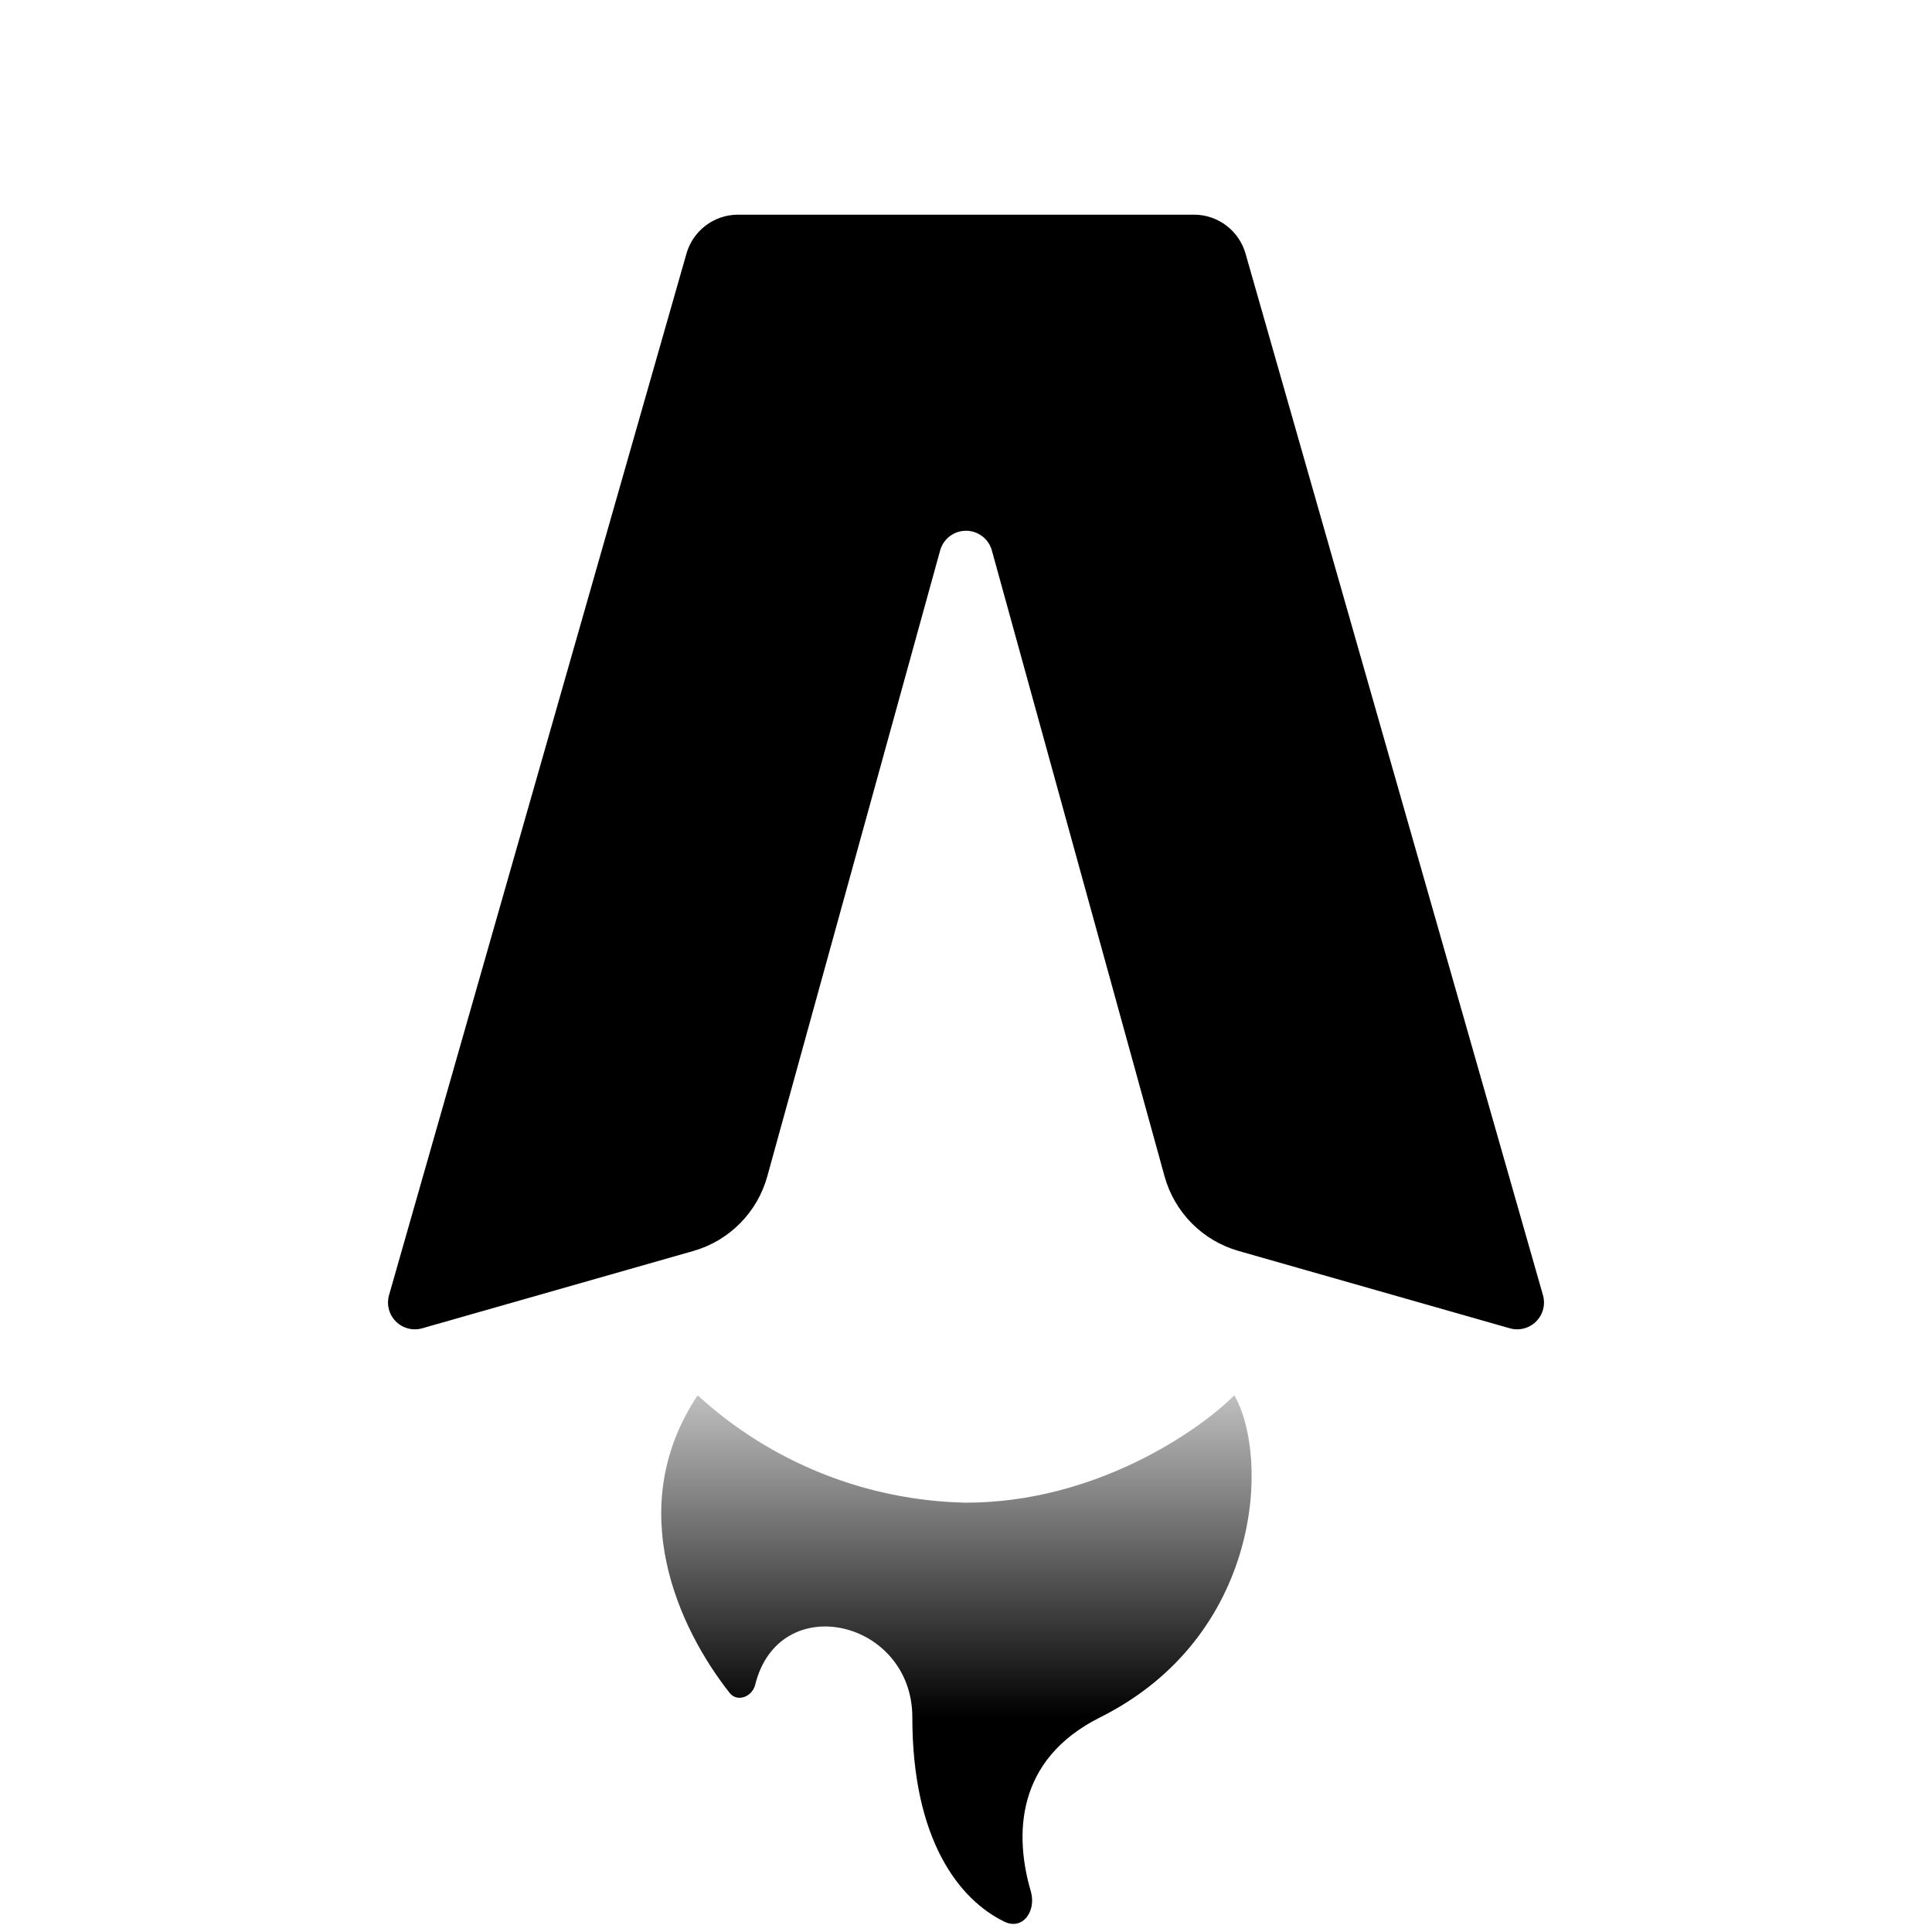
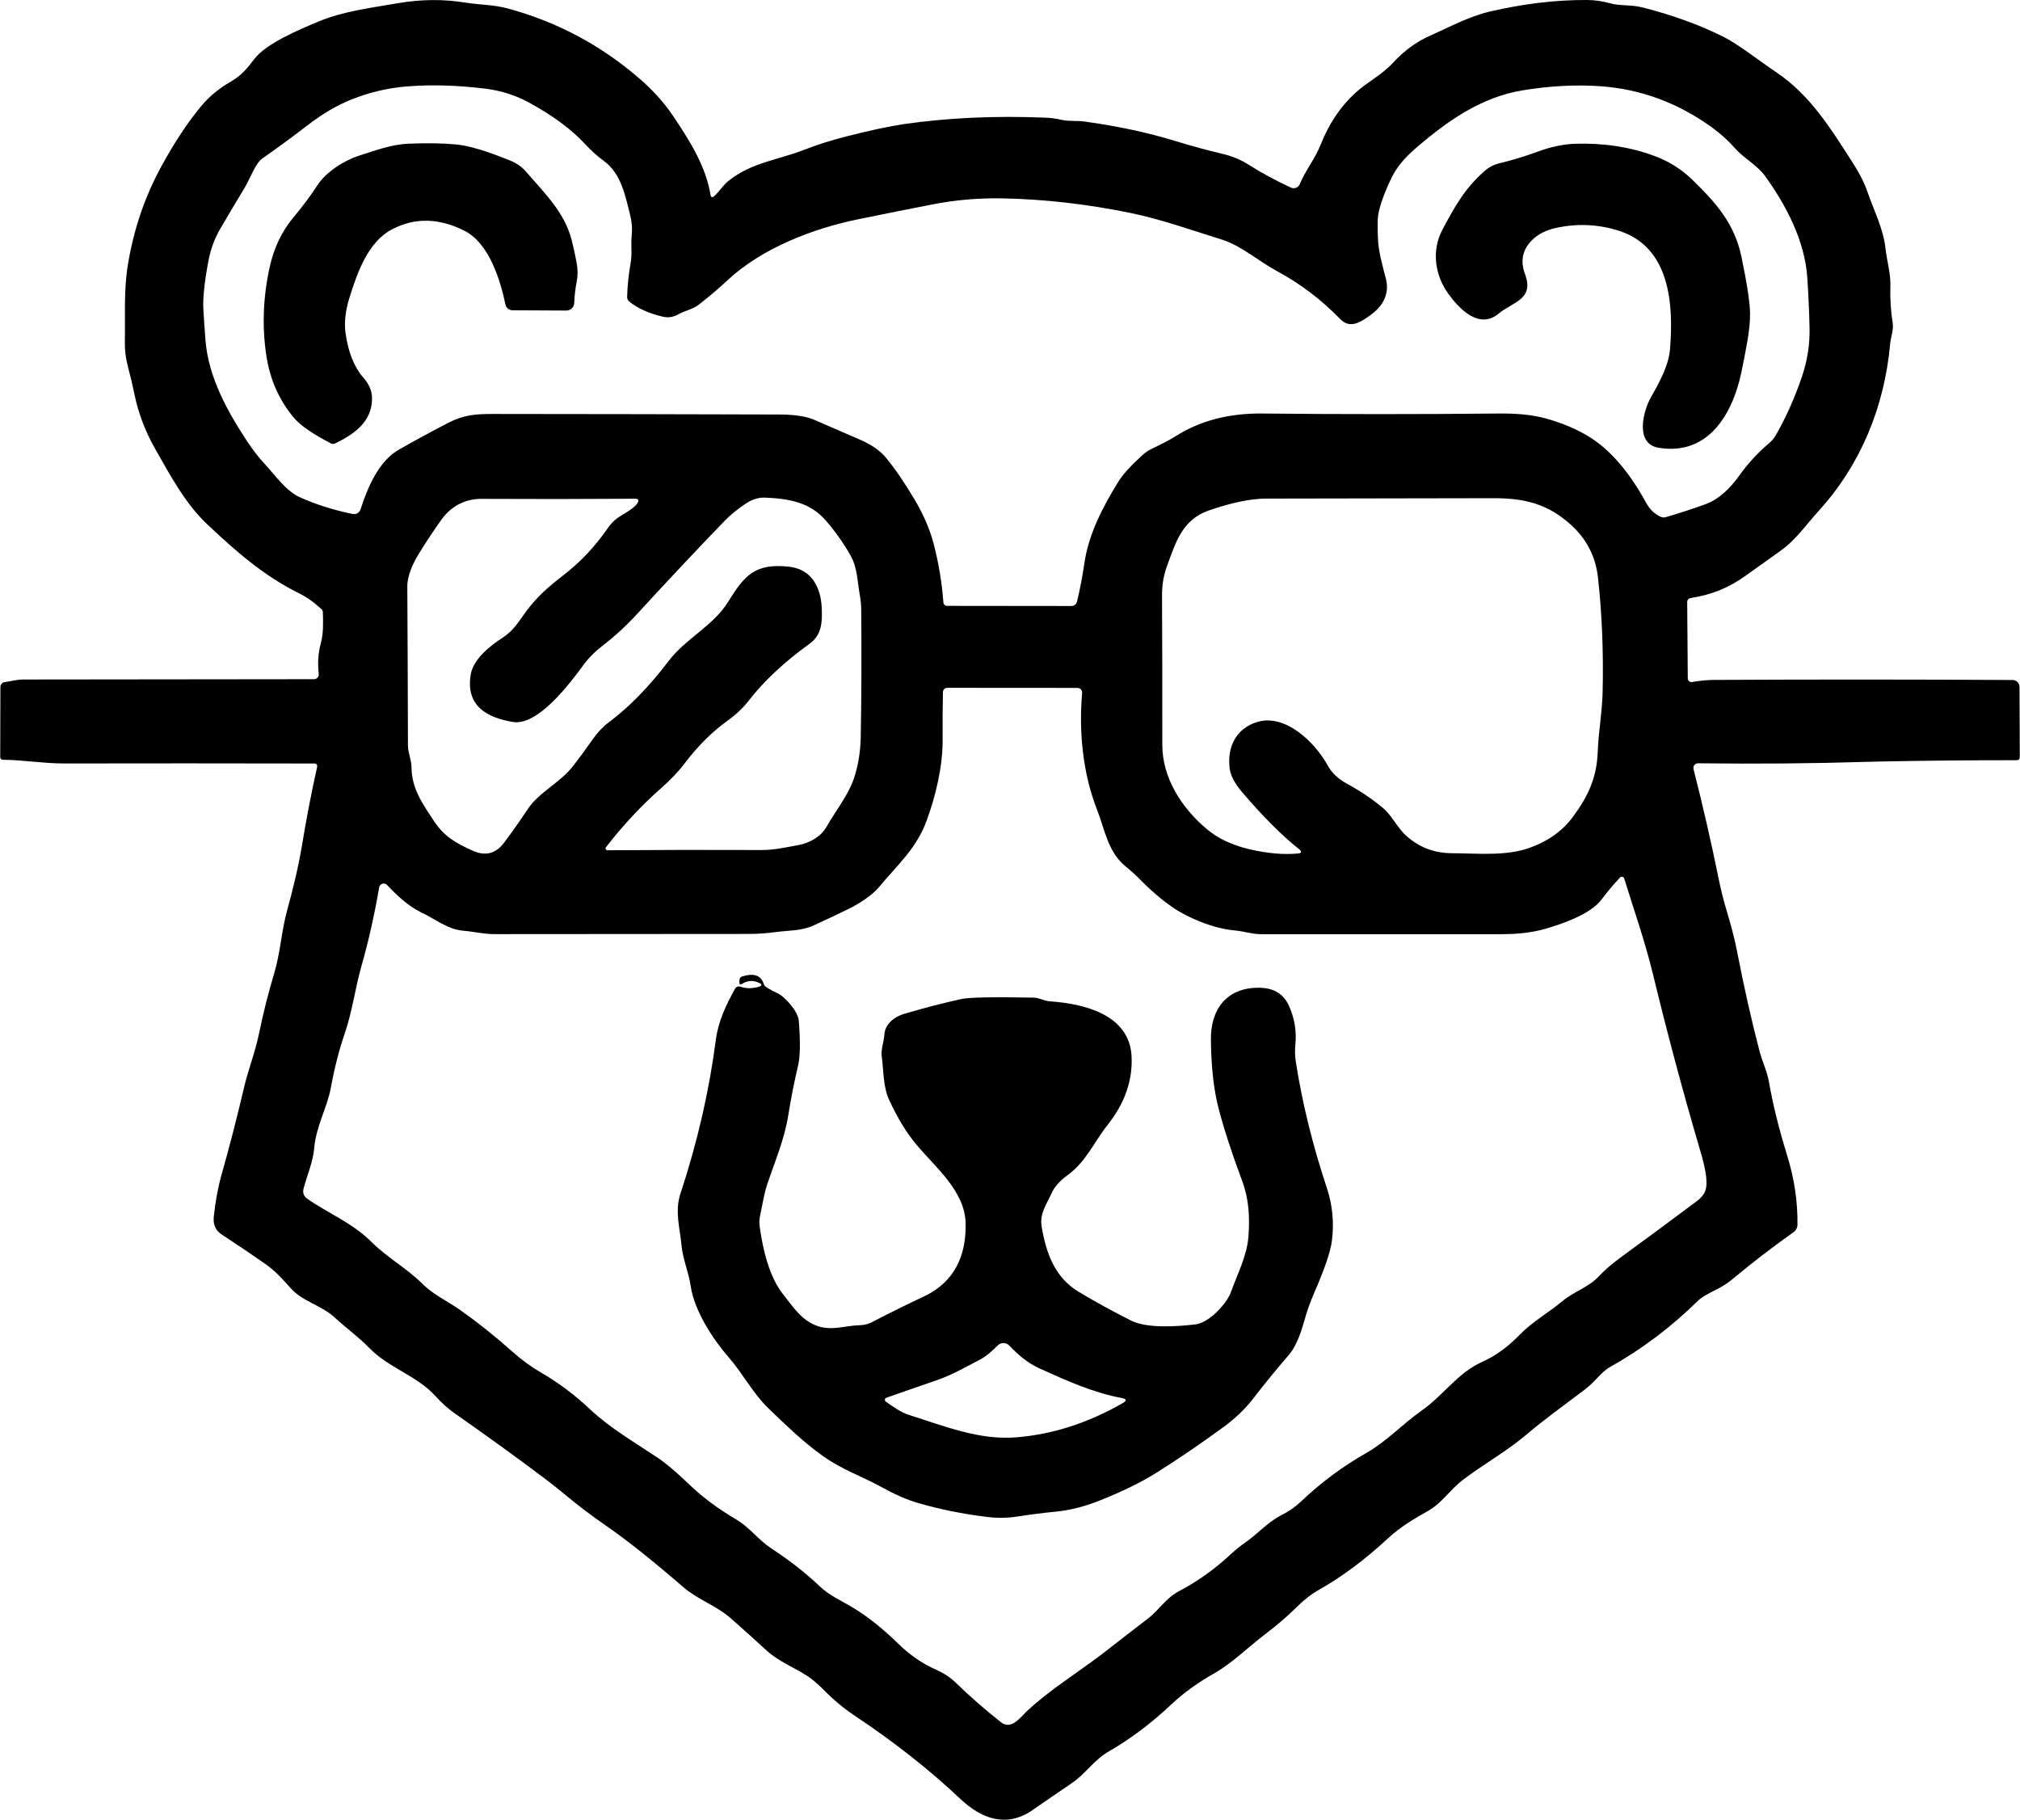
- <svg xmlns="http://www.w3.org/2000/svg" fill="none" viewBox="0 0 36 36">
-   <path fill="#000" d="M22.25 4h-8.5a1 1 0 0 0-.96.73l-5.54 19.4a.5.5 0 0 0 .62.62l5.05-1.44a2 2 0 0 0 1.38-1.4l3.22-11.66a.5.5 0 0 1 .96 0l3.22 11.67a2 2 0 0 0 1.38 1.39l5.05 1.44a.5.5 0 0 0 .62-.62l-5.54-19.4a1 1 0 0 0-.96-.73Z" />
-   <path fill="url(#gradient)" d="M18 28a7.63 7.63 0 0 1-5-2c-1.4 2.1-.35 4.35.6 5.55.14.17.41.07.47-.15.44-1.8 2.93-1.22 2.93.6 0 2.28.87 3.4 1.72 3.81.34.16.59-.2.49-.56-.31-1.05-.29-2.46 1.29-3.25 3-1.5 3.17-4.83 2.5-6-.67.67-2.6 2-5 2Z" />
-   <defs>
-     <linearGradient id="gradient" x1="16" x2="16" y1="32" y2="24" gradientUnits="userSpaceOnUse">
-       <stop stop-color="#000" />
-       <stop offset="1" stop-color="#000" stop-opacity="0" />
-     </linearGradient>
-   </defs>
-   <style>
-     @media (prefers-color-scheme:dark){:root{filter:invert(100%)}}
-   </style>
+ <svg xmlns="http://www.w3.org/2000/svg" version="1.1" viewBox="1.68 1.419 449.66 405.081" width="453.00" height="408.00">
+   <path fill="#000000" d="   M 160.49 45.22   C 161.79 44.14 162.53 42.70 163.89 41.63   C 169.09 37.52 174.88 37.05 180.64 34.78   Q 184.90 33.11 190.02 31.80   Q 198.02 29.76 202.87 29.05   Q 217.51 26.93 234.41 27.61   Q 236.23 27.68 238.01 28.10   C 239.63 28.48 241.40 28.23 243.09 28.47   Q 254.25 30.02 263.22 32.78   Q 268.60 34.43 273.79 35.66   Q 277.02 36.42 279.54 38.02   Q 283.90 40.79 289.05 43.18   A 1.47 1.47 0.0 0 0 291.03 42.41   C 292.32 39.29 294.38 36.87 295.68 33.61   Q 298.44 26.65 303.38 22.12   C 306.07 19.65 309.20 18.19 311.81 15.37   Q 315.48 11.40 319.88 9.44   C 324.30 7.48 328.60 5.11 333.36 3.99   Q 344.54 1.38 354.90 1.42   Q 357.56 1.43 359.99 2.12   C 362.36 2.79 364.74 2.42 367.29 3.06   Q 377.42 5.63 385.44 9.65   C 388.51 11.19 393.43 15.01 397.33 17.65   C 404.71 22.64 409.40 30.23 414.18 37.70   Q 416.42 41.19 417.42 44.10   C 418.88 48.38 420.96 52.25 421.46 56.84   C 421.77 59.60 422.61 62.30 422.53 65.05   Q 422.40 69.34 423.04 73.30   C 423.29 74.86 422.62 76.39 422.48 77.99   C 421.20 91.99 415.92 104.87 406.58 115.13   C 403.75 118.24 401.52 121.60 397.95 124.12   Q 394.25 126.74 390.28 129.59   C 386.42 132.36 382.65 133.82 378.11 134.54   Q 377.29 134.67 377.29 135.50   L 377.42 152.43   A 0.82 0.82 0.0 0 0 378.38 153.24   Q 381.01 152.79 383.34 152.77   Q 416.99 152.60 449.76 152.79   A 1.53 1.52 0.0 0 1 451.28 154.30   L 451.34 169.93   Q 451.34 170.65 450.63 170.65   Q 436.03 170.63 420.01 170.94   Q 418.63 170.96 417.24 171.01   Q 399.25 171.57 379.73 171.33   A 1.05 1.04 -6.8 0 0 378.70 172.63   Q 381.88 185.13 384.25 196.83   Q 385.03 200.68 385.96 203.75   C 386.88 206.83 387.76 209.92 388.37 213.08   Q 390.70 225.14 393.40 235.42   C 394.01 237.76 395.08 239.87 395.51 242.34   Q 396.81 249.80 399.51 258.51   Q 401.95 266.36 401.84 274.07   A 2.06 2.06 0.0 0 1 400.97 275.71   Q 393.89 280.72 387.40 286.14   Q 385.78 287.49 383.80 288.47   Q 380.65 290.02 379.81 290.86   Q 370.73 299.81 359.86 305.87   Q 358.87 306.42 357.04 308.40   Q 355.71 309.83 354.26 310.92   C 349.92 314.21 345.53 317.33 341.36 320.88   C 337.04 324.54 331.92 327.36 327.27 330.91   C 324.50 333.03 322.69 335.99 319.67 337.71   C 316.47 339.53 313.47 341.27 310.74 343.80   Q 303.00 350.98 295.30 355.32   Q 292.79 356.73 290.37 359.14   Q 287.28 362.21 283.40 365.14   C 279.51 368.07 276.02 371.68 271.64 374.12   C 268.65 375.78 265.09 378.31 262.60 380.67   Q 255.82 387.09 248.49 391.31   C 245.18 393.22 243.33 396.29 240.23 398.39   Q 235.84 401.36 231.57 404.33   C 225.71 408.40 220.12 406.27 215.46 401.87   Q 205.26 392.23 191.86 383.29   Q 189.48 381.70 187.31 379.77   C 185.27 377.96 183.54 375.87 181.25 374.41   C 178.43 372.62 174.82 371.14 172.37 368.88   Q 168.31 365.15 164.35 361.67   C 161.12 358.83 157.07 357.56 153.83 354.77   Q 143.50 345.85 136.86 341.26   Q 131.61 337.62 127.73 334.37   Q 125.23 332.28 122.63 330.33   Q 112.90 323.04 102.93 316.08   Q 100.64 314.48 98.68 312.30   C 94.44 307.57 88.34 306.07 83.89 301.52   C 81.45 299.02 78.67 297.02 76.09 294.65   C 73.13 291.94 69.04 291.17 66.39 288.22   C 64.68 286.30 62.90 284.31 60.78 282.83   Q 56.06 279.54 50.93 276.18   Q 48.95 274.88 49.23 272.24   Q 49.78 267.06 51.01 262.73   Q 53.56 253.76 55.93 243.65   C 56.90 239.50 58.47 235.58 59.32 231.42   Q 60.72 224.59 62.68 218.10   C 64.04 213.59 64.28 208.79 65.51 204.28   C 66.83 199.44 68.05 194.54 68.88 189.54   Q 70.32 180.75 72.25 172.10   A 0.59 0.59 0.0 0 0 71.67 171.38   Q 42.83 171.32 15.89 171.37   C 11.32 171.38 6.77 170.58 2.28 170.55   A 0.60 0.60 0.0 0 1 1.68 169.95   L 1.72 154.33   A 1.09 1.09 0.0 0 1 2.67 153.26   C 4.04 153.09 5.43 152.68 6.77 152.68   Q 39.02 152.67 71.56 152.61   A 1.06 1.05 86.6 0 0 72.60 151.43   Q 72.18 147.90 73.07 144.58   C 73.68 142.30 73.57 140.05 73.52 137.74   A 1.03 1.00 -70.1 0 0 73.19 137.01   Q 70.72 134.71 68.20 133.48   C 60.32 129.60 53.99 123.99 47.80 118.16   C 42.85 113.48 39.62 107.37 36.23 101.43   Q 32.89 95.57 31.59 89.29   Q 30.94 86.11 30.09 82.94   Q 29.38 80.25 29.43 77.47   C 29.55 71.70 29.15 66.25 30.09 60.45   Q 31.99 48.71 37.47 38.61   Q 41.95 30.37 46.56 24.89   Q 49.19 21.77 53.00 19.60   C 55.37 18.24 56.71 16.60 58.29 14.52   C 60.89 11.09 68.24 8.01 72.58 6.20   C 78.06 3.91 84.39 3.14 90.30 2.12   Q 97.92 0.82 105.10 1.98   C 108.34 2.50 111.47 2.44 114.63 3.29   Q 130.92 7.68 143.79 18.72   Q 148.52 22.77 151.60 27.38   C 155.31 32.93 158.84 38.53 159.87 44.99   A 0.38 0.38 0.0 0 0 160.49 45.22   Z   M 141.26 67.48   Q 141.38 63.68 142.04 59.99   C 142.43 57.83 142.06 55.97 142.28 53.90   Q 142.52 51.64 141.96 49.41   C 140.87 45.04 139.95 40.09 136.15 37.30   Q 133.91 35.66 131.98 33.57   Q 127.38 28.58 119.44 24.26   Q 114.89 21.78 109.58 21.14   Q 100.25 20.01 92.20 20.66   Q 85.87 21.17 79.83 23.59   Q 75.05 25.51 70.21 29.23   Q 65.01 33.23 60.02 36.71   C 58.50 37.77 57.27 41.29 56.11 43.20   Q 53.46 47.57 50.54 52.58   Q 48.76 55.66 48.02 59.58   Q 46.70 66.59 46.91 70.28   Q 47.11 73.72 47.39 77.26   C 48.06 85.51 52.38 93.18 56.73 99.77   Q 58.56 102.53 60.53 104.65   C 62.89 107.19 65.25 110.72 68.50 112.16   Q 73.76 114.50 79.98 115.80   Q 81.49 116.11 81.96 114.65   C 83.43 110.09 85.90 104.10 90.43 101.52   Q 95.68 98.53 101.34 95.59   C 104.87 93.76 107.50 93.56 111.50 93.57   Q 143.18 93.59 175.25 93.69   Q 180.21 93.71 182.92 94.87   Q 187.90 97.01 193.23 99.34   Q 196.98 100.99 198.87 103.28   Q 201.92 106.98 205.22 112.54   Q 208.26 117.65 209.51 122.46   Q 211.18 128.86 211.68 135.54   A 0.81 0.81 0.0 0 0 212.49 136.29   L 240.20 136.32   A 1.28 1.26 -83.0 0 0 241.43 135.35   Q 242.47 130.98 243.06 126.86   C 244.00 120.29 247.23 114.14 250.65 108.62   Q 252.14 106.22 256.03 102.70   Q 256.98 101.84 258.02 101.35   C 259.92 100.44 261.69 99.59 263.50 98.45   Q 271.60 93.36 282.64 93.47   Q 308.50 93.74 335.39 93.47   Q 341.62 93.40 345.82 94.57   Q 351.63 96.19 355.86 98.90   Q 362.63 103.26 368.19 113.41   Q 369.37 115.56 371.40 116.46   Q 371.94 116.71 372.52 116.54   Q 377.00 115.24 381.39 113.65   C 384.47 112.53 387.00 109.93 388.87 107.30   Q 391.78 103.23 395.65 99.96   Q 396.44 99.29 396.96 98.40   Q 400.38 92.47 402.82 85.32   Q 404.67 79.91 404.53 74.31   Q 404.39 68.59 404.03 63.20   C 403.49 55.09 399.34 47.16 394.72 40.73   C 392.79 38.05 390.01 36.79 387.87 34.35   Q 385.69 31.88 382.78 29.77   Q 371.48 21.60 358.07 20.62   Q 349.94 20.03 340.76 21.51   C 331.38 23.03 323.86 28.36 316.73 34.52   Q 313.05 37.70 311.48 40.96   Q 309.02 46.08 308.49 49.27   Q 308.29 50.48 308.42 54.26   C 308.53 57.46 309.42 60.40 310.20 63.45   C 311.06 66.78 309.59 69.54 306.82 71.52   C 304.83 72.94 302.35 74.80 300.09 72.49   Q 293.67 65.91 286.04 61.82   C 281.88 59.59 278.02 56.10 273.69 54.76   C 266.89 52.64 260.28 50.26 253.36 48.83   Q 238.85 45.85 224.86 45.58   Q 216.93 45.43 209.43 46.89   Q 201.31 48.46 192.70 50.23   C 182.52 52.31 171.24 56.71 163.70 63.73   Q 160.62 66.60 157.24 69.22   C 155.84 70.32 154.15 70.54 152.63 71.40   Q 150.99 72.32 149.29 71.93   Q 144.58 70.86 141.75 68.55   A 1.33 1.31 -69.9 0 1 141.26 67.48   Z   M 115.79 162.13   C 110.04 161.15 105.30 158.59 106.43 151.60   C 106.99 148.16 110.72 145.19 113.55 143.37   C 116.06 141.75 117.19 139.65 118.89 137.37   C 121.26 134.19 123.80 131.99 127.23 129.34   Q 132.72 125.09 136.87 119.10   Q 137.88 117.63 139.05 116.78   C 140.38 115.82 142.69 114.74 143.54 113.45   Q 144.21 112.43 142.99 112.44   Q 125.60 112.56 108.84 112.47   C 105.11 112.45 101.99 114.19 99.90 117.12   Q 97.19 120.92 94.80 124.83   C 93.56 126.87 92.30 129.57 92.32 132.00   Q 92.42 149.21 92.46 167.31   C 92.47 169.04 93.23 170.51 93.25 172.24   C 93.31 176.98 95.62 180.17 98.14 184.02   C 100.46 187.58 102.97 189.00 106.78 190.75   Q 111.08 192.73 113.86 189.01   Q 116.71 185.20 119.13 181.54   C 121.58 177.82 126.32 175.67 129.18 172.00   Q 131.44 169.10 133.63 165.95   Q 135.22 163.67 137.28 162.13   Q 144.00 157.12 150.54 148.52   C 154.31 143.54 160.39 140.80 163.75 135.39   C 167.38 129.53 169.69 126.77 177.24 127.56   C 182.32 128.09 184.38 132.12 184.59 136.70   C 184.74 139.75 184.64 142.74 181.89 144.72   Q 173.43 150.82 168.32 157.41   Q 166.44 159.83 163.57 161.89   Q 158.46 165.57 154.21 171.18   Q 152.06 174.03 148.84 176.86   Q 142.29 182.62 136.54 190.03   A 0.41 0.41 0.0 0 0 136.87 190.69   Q 153.06 190.57 171.19 190.64   C 174.01 190.65 176.56 190.05 179.31 189.56   C 181.79 189.12 184.39 187.70 185.63 185.52   C 187.63 181.98 190.47 178.50 191.75 174.73   Q 193.19 170.47 193.28 165.37   Q 193.52 151.29 193.38 137.09   Q 193.36 135.51 193.08 133.96   C 192.50 130.82 192.57 127.81 190.97 125.01   Q 188.58 120.83 185.48 117.27   C 181.92 113.19 177.24 112.42 171.97 112.19   Q 169.73 112.10 167.49 113.65   Q 164.73 115.55 163.16 117.17   Q 154.68 125.92 143.66 137.90   Q 139.83 142.07 135.91 145.06   Q 133.27 147.09 131.49 149.51   C 128.52 153.57 121.37 163.09 115.79 162.13   Z   M 290.97 190.52   Q 285.30 186.07 278.19 177.76   Q 275.70 174.84 275.41 172.43   C 274.84 167.65 276.87 163.59 281.51 162.15   C 287.84 160.19 294.51 166.76 297.28 171.87   C 298.20 173.58 299.77 174.91 301.45 175.83   Q 306.07 178.35 309.48 181.22   C 311.65 183.04 312.72 185.72 314.88 187.60   Q 319.12 191.32 324.86 191.35   C 330.44 191.37 336.81 192.04 342.03 190.21   C 345.89 188.87 349.31 186.69 351.89 183.19   C 355.33 178.55 357.17 174.38 357.37 168.78   C 357.54 164.25 358.36 159.95 358.46 155.51   Q 358.77 142.16 357.43 130.01   Q 356.65 122.94 351.30 118.15   C 346.24 113.63 341.21 112.30 334.04 112.32   Q 308.20 112.38 283.53 112.41   Q 278.42 112.42 270.87 115.02   C 264.86 117.08 263.44 122.07 261.46 127.44   Q 260.35 130.47 260.36 133.93   Q 260.44 149.96 260.42 167.19   C 260.41 174.61 264.76 181.30 270.35 186.00   Q 274.07 189.11 279.80 190.46   Q 285.99 191.90 290.83 191.39   Q 291.55 191.31 291.15 190.71   Q 291.08 190.60 290.97 190.52   Z   M 104.66 208.59   C 101.35 208.31 98.45 205.96 95.49 204.56   C 92.60 203.19 90.08 200.82 87.81 198.42   A 1.03 1.02 -61.9 0 0 86.05 198.96   Q 84.45 208.28 82.13 216.39   C 80.70 221.40 80.10 226.48 78.40 231.43   Q 76.53 236.85 75.28 243.62   C 74.48 247.98 72.03 252.06 71.60 256.92   C 71.32 260.10 70.05 262.91 69.23 265.96   Q 68.84 267.43 70.09 268.30   C 74.72 271.54 80.02 273.57 84.38 277.92   C 87.97 281.48 92.17 283.70 95.67 287.19   C 98.20 289.70 101.31 291.07 104.14 293.07   Q 109.93 297.16 115.59 302.20   Q 118.83 305.08 122.12 306.98   Q 127.82 310.27 132.99 315.12   C 137.57 319.42 142.95 322.49 148.11 325.95   Q 150.80 327.75 155.05 331.83   Q 159.50 336.11 165.56 339.67   C 168.55 341.43 170.51 344.25 173.43 346.15   Q 179.49 350.11 184.08 354.48   C 186.39 356.68 189.03 357.76 191.67 359.37   Q 196.55 362.35 201.67 367.35   Q 205.49 371.09 210.08 373.12   Q 212.68 374.28 214.51 376.07   Q 219.06 380.50 224.53 384.82   C 226.82 386.63 228.92 383.59 230.43 382.18   Q 233.70 379.14 239.02 375.39   Q 245.39 370.90 247.88 368.95   Q 252.60 365.25 257.15 361.78   C 259.71 359.83 261.20 357.17 264.12 355.63   Q 270.25 352.40 275.27 347.75   Q 277.17 345.99 278.92 344.77   C 281.81 342.76 283.81 340.30 287.02 338.66   Q 289.49 337.40 291.33 335.64   Q 297.86 329.41 305.82 324.87   C 310.43 322.24 313.84 318.47 318.21 315.39   C 323.04 312.00 326.19 307.01 331.68 304.56   Q 336.01 302.64 339.93 298.60   C 342.80 295.65 346.43 293.62 349.57 291.01   C 352.10 288.90 355.28 288.01 357.55 285.60   Q 359.54 283.48 362.22 281.52   Q 370.64 275.38 379.56 268.70   Q 380.54 267.97 381.11 266.98   C 382.43 264.70 380.67 259.20 379.89 256.52   Q 374.46 238.04 369.67 218.28   C 367.86 210.84 365.45 204.08 363.26 196.96   A 0.54 0.54 0.0 0 0 362.35 196.75   Q 360.23 198.99 358.15 201.74   C 355.66 205.02 349.17 207.19 345.55 208.22   Q 341.48 209.37 336.12 209.37   Q 310.24 209.35 282.33 209.37   C 280.34 209.37 278.53 208.70 276.54 208.54   C 271.84 208.15 266.07 205.71 262.74 203.41   Q 259.07 200.88 255.50 197.23   Q 254.03 195.73 252.29 194.32   C 248.27 191.06 247.65 186.14 245.85 181.55   C 242.70 173.48 241.82 164.25 242.57 155.69   A 1.05 1.05 0.0 0 0 241.52 154.55   L 212.55 154.53   A 0.97 0.97 0.0 0 0 211.58 155.48   Q 211.47 160.78 211.51 165.83   C 211.57 171.88 210.05 178.33 207.96 184.08   C 205.66 190.37 201.45 193.92 197.36 198.87   C 195.78 200.78 192.80 202.66 190.58 203.75   Q 186.58 205.70 182.78 207.43   C 179.99 208.69 177.21 208.51 174.28 208.91   Q 171.23 209.33 168.23 209.32   Q 141.49 209.32 111.79 209.36   C 109.33 209.37 107.09 208.79 104.66 208.59   Z" />
+   <path fill="#000000" d="   M 88.99 52.43   C 83.66 55.17 81.25 61.88 79.46 67.61   Q 78.10 71.97 78.55 75.40   Q 79.41 81.92 82.53 85.48   Q 84.40 87.61 84.46 89.90   C 84.60 95.19 80.57 98.04 76.27 100.12   Q 75.78 100.36 75.29 100.11   Q 69.23 96.98 67.10 94.45   Q 62.12 88.55 60.92 80.51   Q 59.47 70.80 61.69 60.81   C 62.61 56.69 64.30 52.98 67.05 49.71   Q 69.97 46.23 72.32 42.63   C 74.19 39.76 78.16 37.16 81.59 36.07   C 85.36 34.88 88.68 33.56 92.75 33.40   Q 98.82 33.15 103.34 33.59   Q 107.40 33.98 115.22 37.16   Q 117.39 38.04 118.78 39.66   C 122.85 44.40 127.36 48.68 128.93 54.91   Q 129.51 57.23 130.01 59.85   Q 130.44 62.07 130.04 64.07   Q 129.57 66.47 129.49 68.85   A 1.76 1.75 0.8 0 1 127.73 70.55   L 115.74 70.49   A 1.62 1.62 0.0 0 1 114.17 69.21   C 113.02 63.71 110.53 55.56 105.05 52.79   Q 96.57 48.51 88.99 52.43   Z" />
+   <path fill="#000000" d="   M 342.57 55.04   Q 339.60 58.18 341.17 62.41   C 343.30 68.12 338.47 68.59 335.32 71.22   C 330.92 74.91 326.41 70.03 324.07 66.77   C 321.07 62.59 320.34 57.12 322.82 52.49   C 325.51 47.46 327.74 43.34 332.30 39.38   Q 333.65 38.21 335.35 37.80   Q 339.96 36.68 343.96 35.19   Q 348.38 33.55 352.37 33.42   Q 361.84 33.13 369.88 36.09   Q 374.83 37.91 378.45 41.45   C 383.75 46.62 387.82 51.18 389.37 58.59   Q 391.22 67.44 391.28 71.05   Q 391.33 73.77 390.66 77.53   Q 390.07 80.88 389.32 84.44   C 387.35 93.72 381.88 102.95 370.86 101.08   C 365.64 100.19 367.46 92.99 369.15 89.99   C 370.99 86.72 373.15 82.91 373.46 79.14   C 374.27 69.31 373.54 56.54 362.24 52.84   Q 355.57 50.66 348.52 52.06   Q 344.68 52.81 342.57 55.04   Z" />
+   <path fill="#000000" d="   M 170.47 221.11   Q 171.83 220.74 170.54 220.16   Q 168.65 219.32 166.90 220.40   Q 166.19 220.84 166.25 220.01   L 166.29 219.48   A 0.78 0.78 0.0 0 1 166.83 218.80   Q 170.75 217.56 171.67 220.43   Q 171.82 220.89 172.23 221.15   Q 173.35 221.88 174.68 222.48   C 176.46 223.29 179.33 226.64 179.48 228.59   Q 180.04 235.59 179.35 238.52   Q 178.05 244.00 177.17 249.53   C 176.28 255.11 174.23 259.75 172.48 264.99   C 171.69 267.35 171.42 269.53 170.89 271.90   Q 170.59 273.22 170.80 274.66   C 171.52 279.67 172.88 285.66 176.08 289.66   C 178.36 292.51 180.17 295.47 183.86 296.67   C 186.97 297.67 189.96 296.48 193.08 296.42   A 6.14 6.13 -59.3 0 0 195.78 295.73   Q 201.40 292.82 207.45 289.96   C 214.18 286.78 216.85 280.83 216.62 273.54   C 216.40 266.57 209.92 261.25 205.81 256.39   Q 202.47 252.45 199.64 246.36   C 198.23 243.31 198.40 239.91 197.96 236.66   C 197.73 234.93 198.43 233.47 198.53 231.77   C 198.69 229.32 200.80 227.75 202.88 227.13   Q 209.37 225.20 215.67 223.81   Q 218.23 223.24 231.84 223.50   C 233.06 223.53 234.15 224.24 235.35 224.32   C 243.02 224.83 253.13 227.28 253.58 236.57   Q 253.97 244.60 248.26 251.81   C 245.19 255.68 243.46 260.03 239.31 263.03   Q 236.75 264.89 235.79 267.00   C 234.68 269.44 233.07 271.58 233.55 274.43   C 234.55 280.35 236.45 285.78 241.83 289.00   Q 247.17 292.21 253.45 295.38   C 257.03 297.20 263.88 296.71 267.85 296.23   C 270.80 295.87 274.73 291.72 275.70 289.03   C 277.14 285.05 279.29 280.91 279.60 276.67   C 279.92 272.30 279.71 268.34 278.17 264.21   Q 274.76 255.08 272.96 248.19   Q 271.34 241.99 271.24 232.87   C 271.16 226.03 274.81 221.16 282.13 221.30   Q 286.85 221.39 288.61 225.30   Q 290.49 229.45 290.05 233.94   Q 289.85 235.91 290.16 237.85   Q 292.31 251.58 297.04 265.81   Q 298.96 271.56 298.18 277.64   Q 297.72 281.26 294.19 289.34   Q 292.90 292.29 291.97 295.65   Q 290.54 300.78 288.63 302.99   Q 284.51 307.75 280.59 312.84   C 278.77 315.20 276.49 317.29 274.11 319.04   Q 266.38 324.70 259.09 329.27   Q 254.00 332.47 246.39 335.48   Q 241.43 337.45 236.79 337.91   Q 232.44 338.34 228.29 338.99   Q 224.87 339.52 221.49 339.11   Q 213.31 338.12 205.95 335.97   Q 202.35 334.92 197.84 332.42   C 193.54 330.03 189.25 328.69 184.74 325.46   C 180.41 322.36 176.52 318.58 172.70 314.90   C 169.24 311.56 167.02 307.16 163.83 303.51   C 160.49 299.71 156.22 293.24 155.42 287.74   C 154.97 284.60 153.65 281.73 153.36 278.57   C 153.00 274.67 151.84 271.06 153.13 267.14   Q 158.78 250.02 161.01 232.92   C 161.55 228.77 163.25 225.20 165.24 221.61   Q 165.68 220.80 166.56 221.09   Q 168.39 221.69 170.47 221.11   Z   M 251.40 312.63   C 245.08 311.45 239.24 308.82 233.25 306.12   C 230.38 304.82 228.41 303.08 226.31 300.92   A 1.77 1.77 0.0 0 0 223.82 300.89   C 222.57 302.09 221.35 303.29 219.78 304.10   C 216.48 305.79 213.67 307.49 210.02 308.73   Q 204.66 310.56 198.97 312.57   A 0.49 0.49 0.0 0 0 198.86 313.43   C 200.50 314.57 202.17 315.81 204.10 316.42   C 211.94 318.88 219.63 322.05 227.91 321.38   Q 239.99 320.41 251.59 313.77   Q 253.05 312.94 251.40 312.63   Z" />
</svg>
